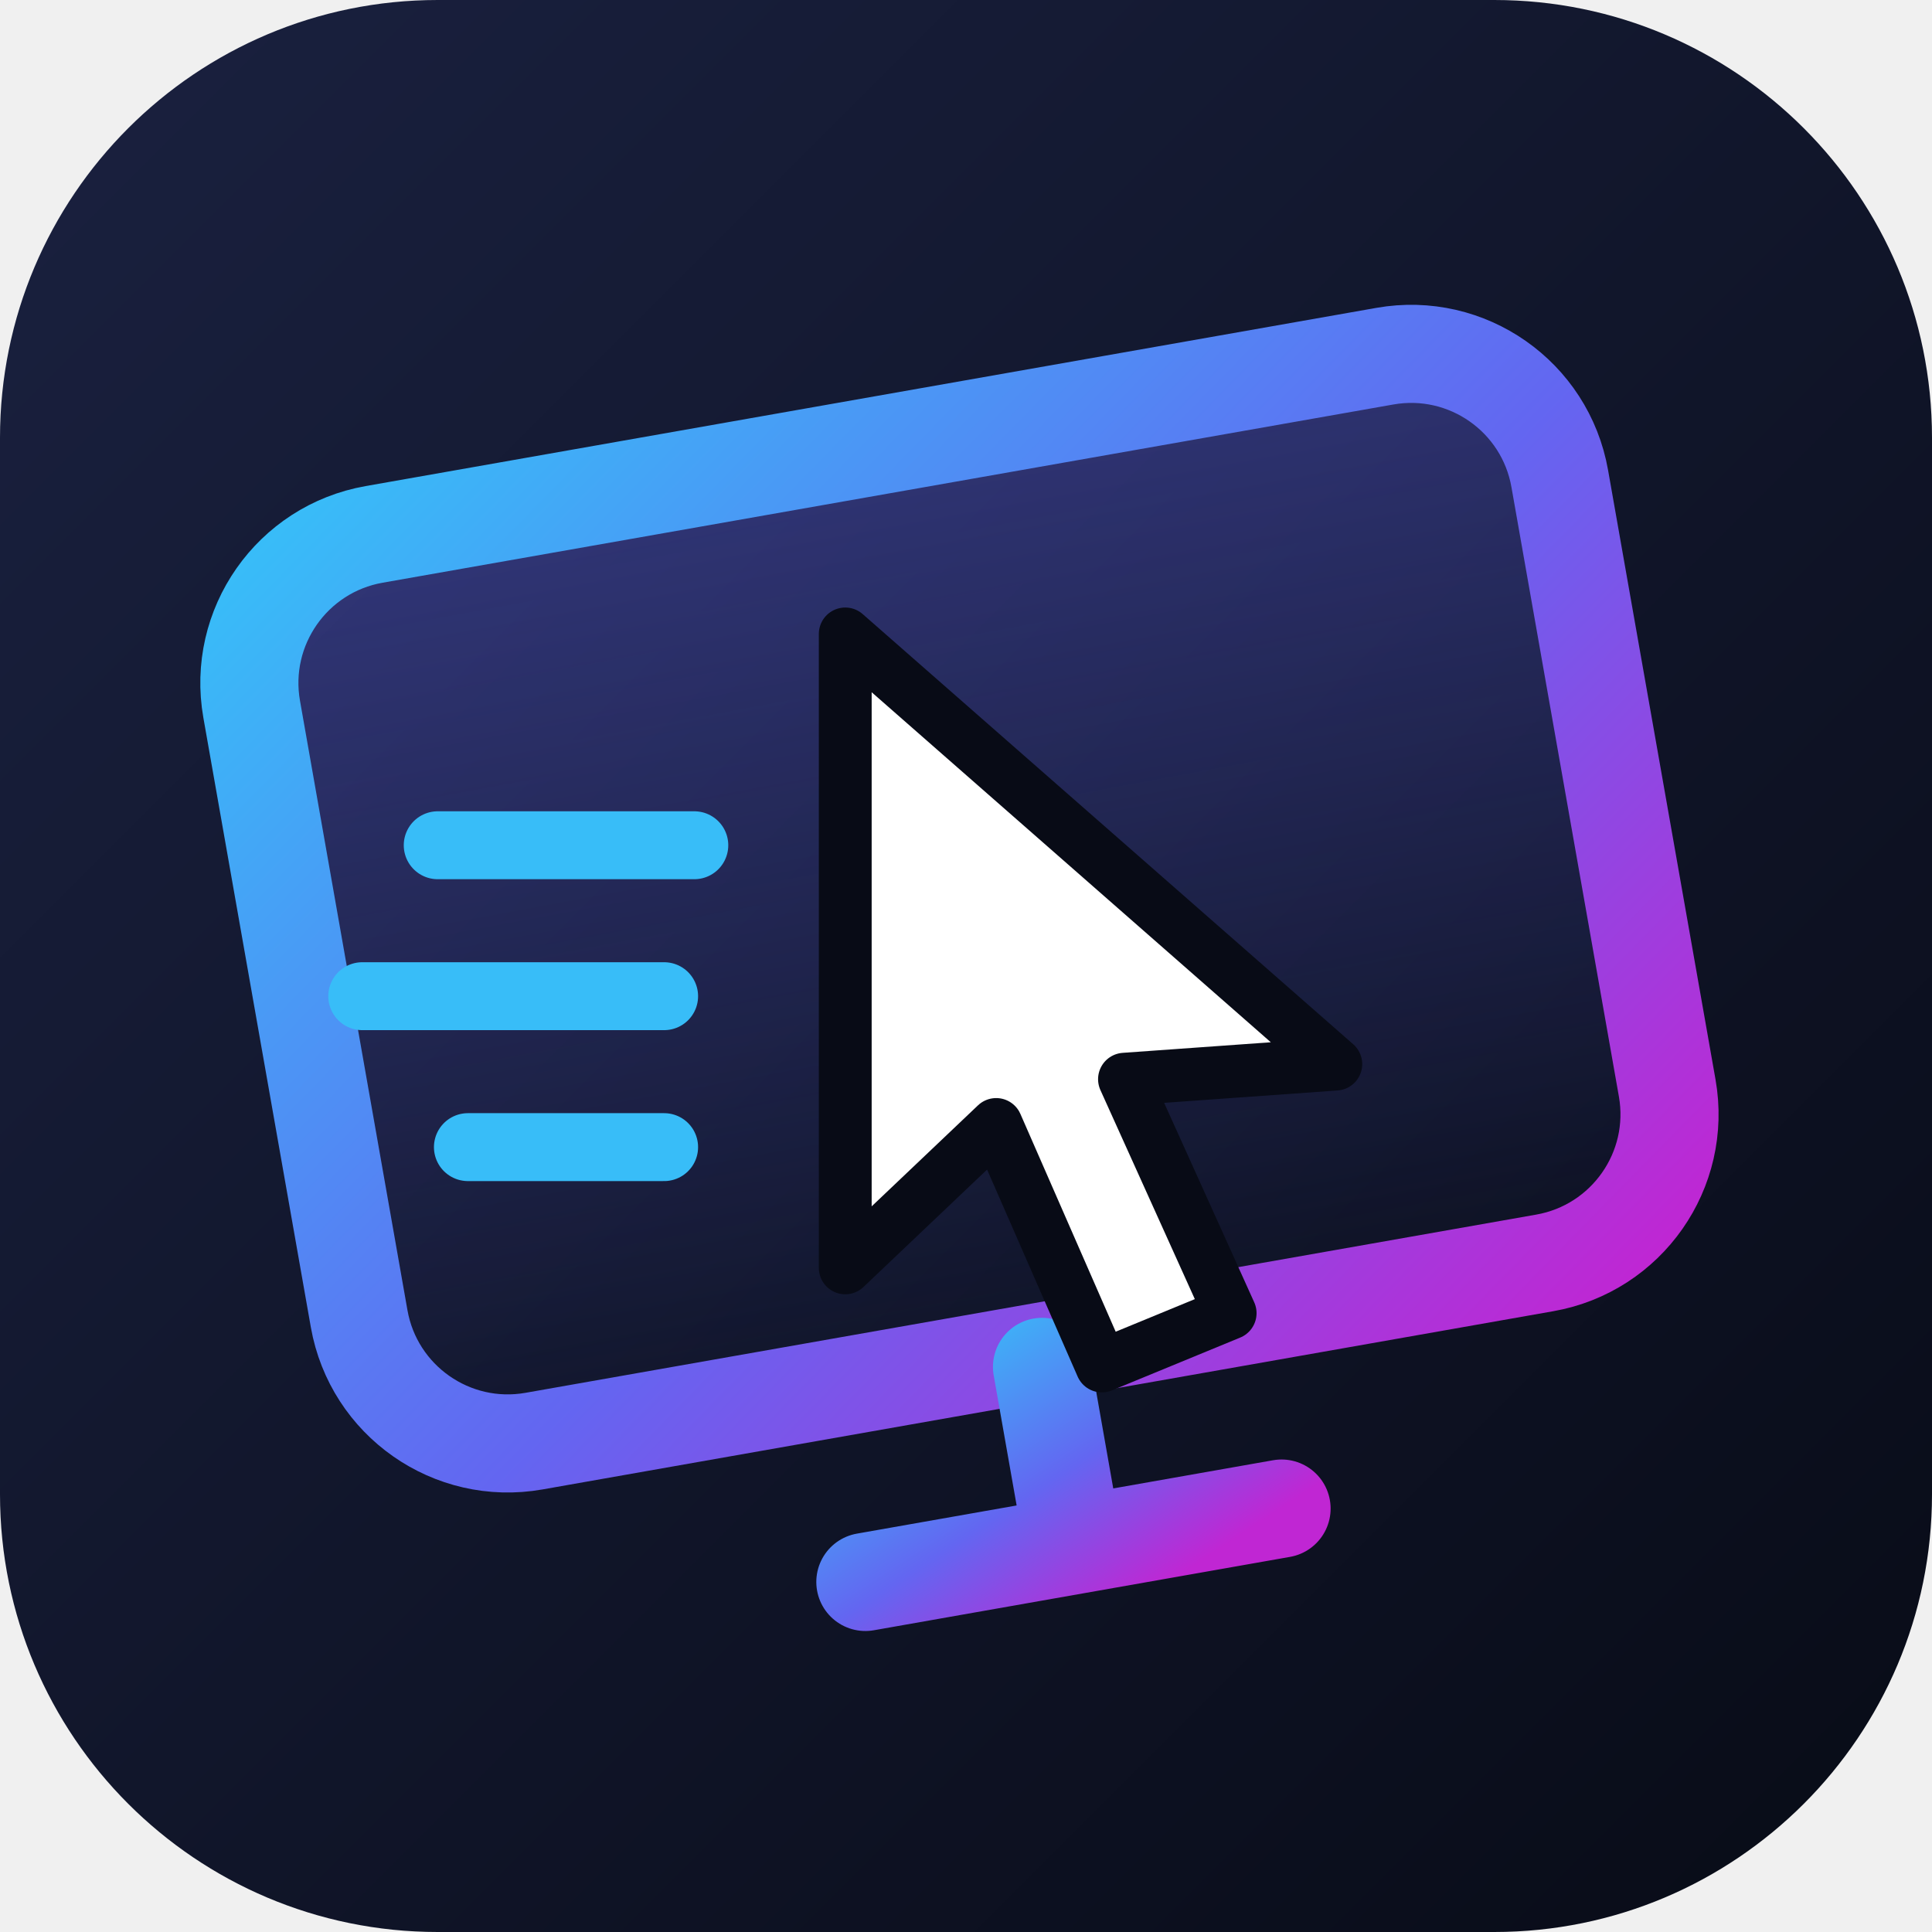
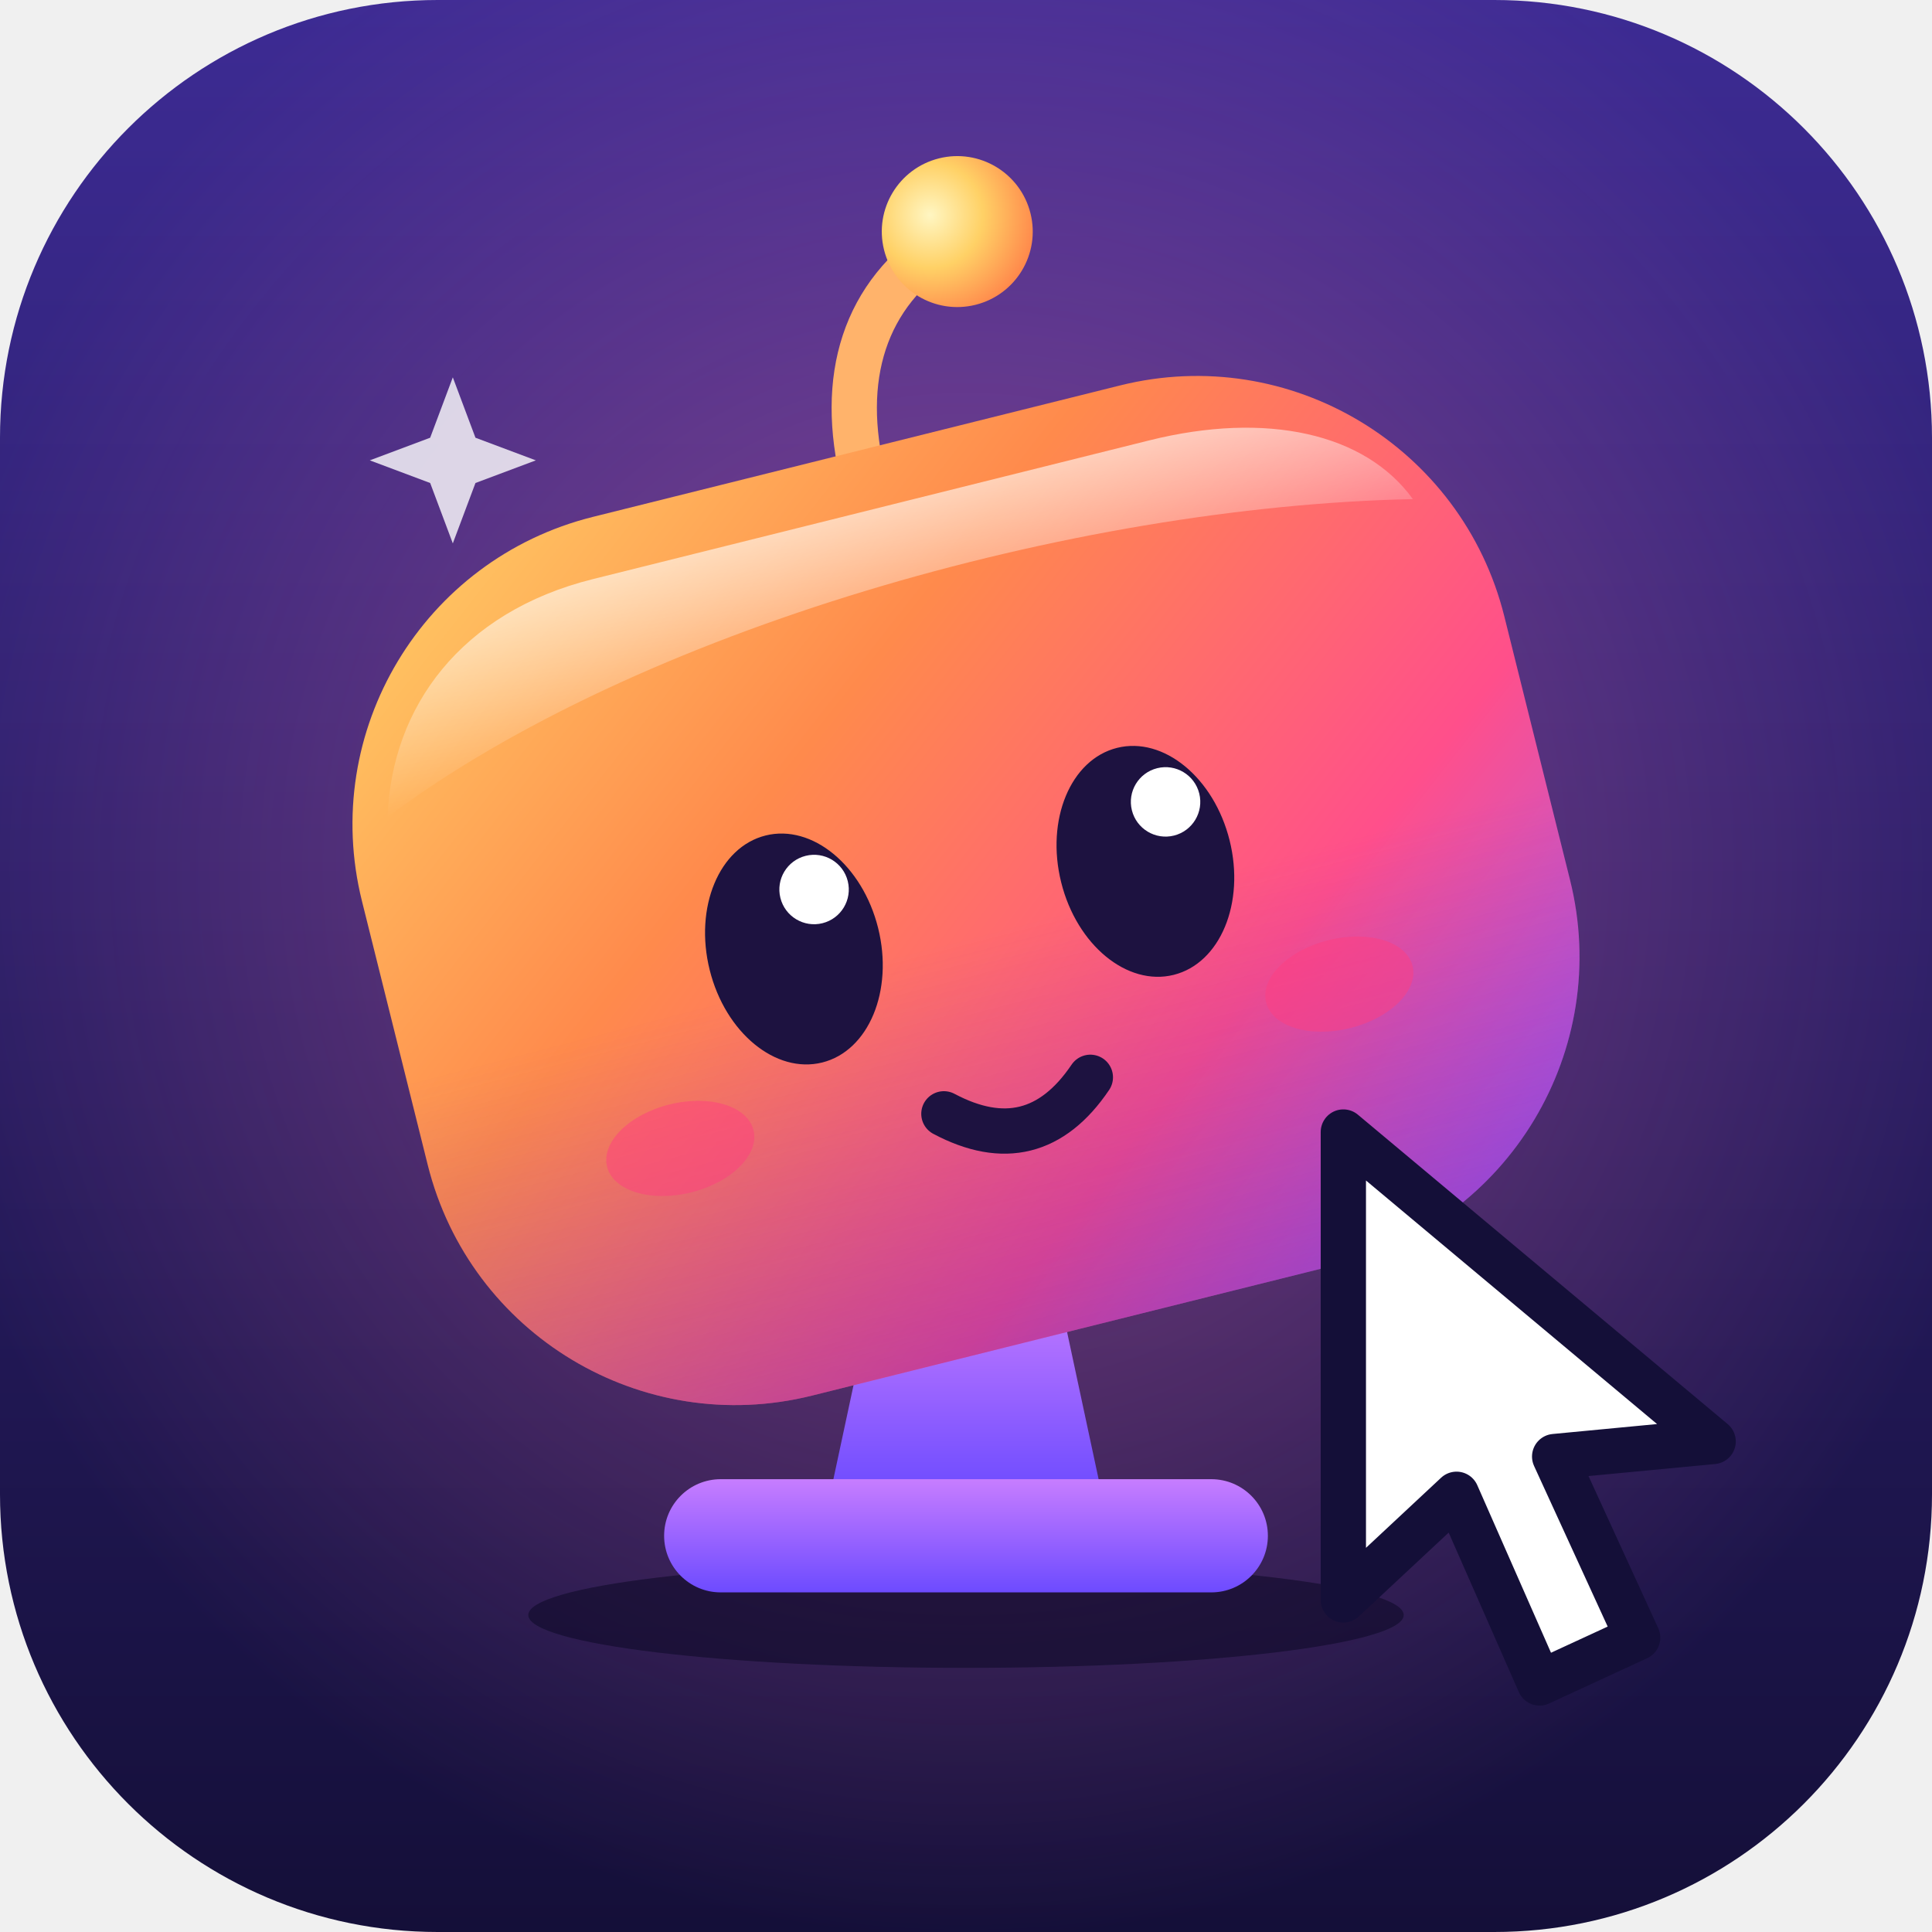
<svg xmlns="http://www.w3.org/2000/svg" viewBox="0 0 256 256" width="256" height="256">
  <defs>
-     <linearGradient id="bg" x1="0" y1="0" x2="1" y2="1">
-       <stop offset="0" stop-color="#1a2140" />
-       <stop offset="1" stop-color="#080b16" />
+     <linearGradient id="bg" x1="0" y1="0" x2="0" y2="1">
+       <stop offset="0" stop-color="#3d2b94" />
+       <stop offset="1" stop-color="#140f38" />
    </linearGradient>
-     <linearGradient id="edge" x1="0" y1="0" x2="1" y2="1">
-       <stop offset="0" stop-color="#38bdf8" />
-       <stop offset=".55" stop-color="#6366f1" />
-       <stop offset="1" stop-color="#c026d3" />
+     <radialGradient id="glow" cx=".5" cy=".45" r=".55">
+       <stop offset="0" stop-color="#ff7ab6" stop-opacity=".42" />
+       <stop offset="1" stop-color="#ff7ab6" stop-opacity="0" />
+     </radialGradient>
+     <linearGradient id="body" x1="0" y1="0" x2="1" y2="1">
+       <stop offset="0" stop-color="#ffd166" />
+       <stop offset=".35" stop-color="#ff8a4c" />
+       <stop offset=".7" stop-color="#ff4f8b" />
+       <stop offset="1" stop-color="#9b5cff" />
    </linearGradient>
-     <linearGradient id="screen" x1="0" y1="0" x2="0" y2="1">
-       <stop offset="0" stop-color="#6366f1" stop-opacity=".35" />
-       <stop offset="1" stop-color="#6366f1" stop-opacity="0" />
+     <linearGradient id="shade" x1="0" y1="0" x2="0" y2="1">
+       <stop offset=".55" stop-color="#5b21b6" stop-opacity="0" />
+       <stop offset="1" stop-color="#5b21b6" stop-opacity=".35" />
    </linearGradient>
+     <linearGradient id="stand" x1="0" y1="0" x2="0" y2="1">
+       <stop offset="0" stop-color="#c77dff" />
+       <stop offset="1" stop-color="#6d4bff" />
+     </linearGradient>
+     <linearGradient id="shine" x1="0" y1="0" x2="0" y2="1">
+       <stop offset="0" stop-color="#fff" stop-opacity=".6" />
+       <stop offset="1" stop-color="#fff" stop-opacity="0" />
+     </linearGradient>
+     <radialGradient id="bulb" cx=".35" cy=".35" r=".7">
+       <stop offset="0" stop-color="#fff6c2" />
+       <stop offset=".5" stop-color="#ffd166" />
+       <stop offset="1" stop-color="#ff8a4c" />
+     </radialGradient>
  </defs>
  <rect width="256" height="256" rx="58" fill="url(#bg)" />
-   <g transform="rotate(-10 128 124)">
-     <rect x="40" y="58" width="176" height="122" rx="20" fill="url(#screen)" stroke="url(#edge)" stroke-width="13" />
-     <path d="M100 206h56M128 182v22" stroke="url(#edge)" stroke-width="13" stroke-linecap="round" />
+   <rect width="256" height="256" rx="58" fill="url(#glow)" />
+   <ellipse cx="128" cy="214" rx="58" ry="7" fill="#0b0824" opacity=".55" />
+   <path d="M116 170h24l6 28h-36z" fill="url(#stand)" />
+   <rect x="88" y="196" width="80" height="15" rx="7.5" fill="url(#stand)" />
+   <g transform="rotate(-14 128 118)">
+     <path d="M128 62c0-14 6-24 18-28" fill="none" stroke="#ffb36b" stroke-width="6" stroke-linecap="round" />
+     <circle cx="148" cy="33" r="10" fill="url(#bulb)" />
+     <rect x="50" y="58" width="156" height="120" rx="42" fill="url(#body)" />
+     <rect x="50" y="58" width="156" height="120" rx="42" fill="url(#shade)" />
+     <path d="M90 66h76c16 0 28 6 32 16-44-10-104-8-142 8 4-14 16-24 34-24z" fill="url(#shine)" />
+     <ellipse cx="104" cy="120" rx="11.5" ry="15.5" fill="#1d1240" />
+     <ellipse cx="152" cy="120" rx="11.5" ry="15.5" fill="#1d1240" />
+     <circle cx="108.5" cy="113" r="4.6" fill="#fff" />
+     <circle cx="156.5" cy="113" r="4.6" fill="#fff" />
+     <path d="M118 146q10 9 20 0" fill="none" stroke="#1d1240" stroke-width="6" stroke-linecap="round" />
+     <ellipse cx="83" cy="142" rx="10" ry="6" fill="#ff3d7f" opacity=".5" />
+     <ellipse cx="173" cy="142" rx="10" ry="6" fill="#ff3d7f" opacity=".5" />
  </g>
-   <path d="M58 112h34M48 132h40M62 152h26" stroke="#38bdf8" stroke-width="9" stroke-linecap="round" />
-   <path d="M112 84v84l20-19 14 32 17-7-14-31 28-2z" fill="#fff" stroke="#080b16" stroke-width="7" stroke-linejoin="round" />
+   <path d="M178 150v62l15-14 11 25 13-6-11-24 21-2z" fill="#fff" stroke="#140f38" stroke-width="6" stroke-linejoin="round" />
+   <path d="M60 50l3 8 8 3-8 3-3 8-3-8-8-3 8-3z" fill="#fff" opacity=".8" />
</svg>
